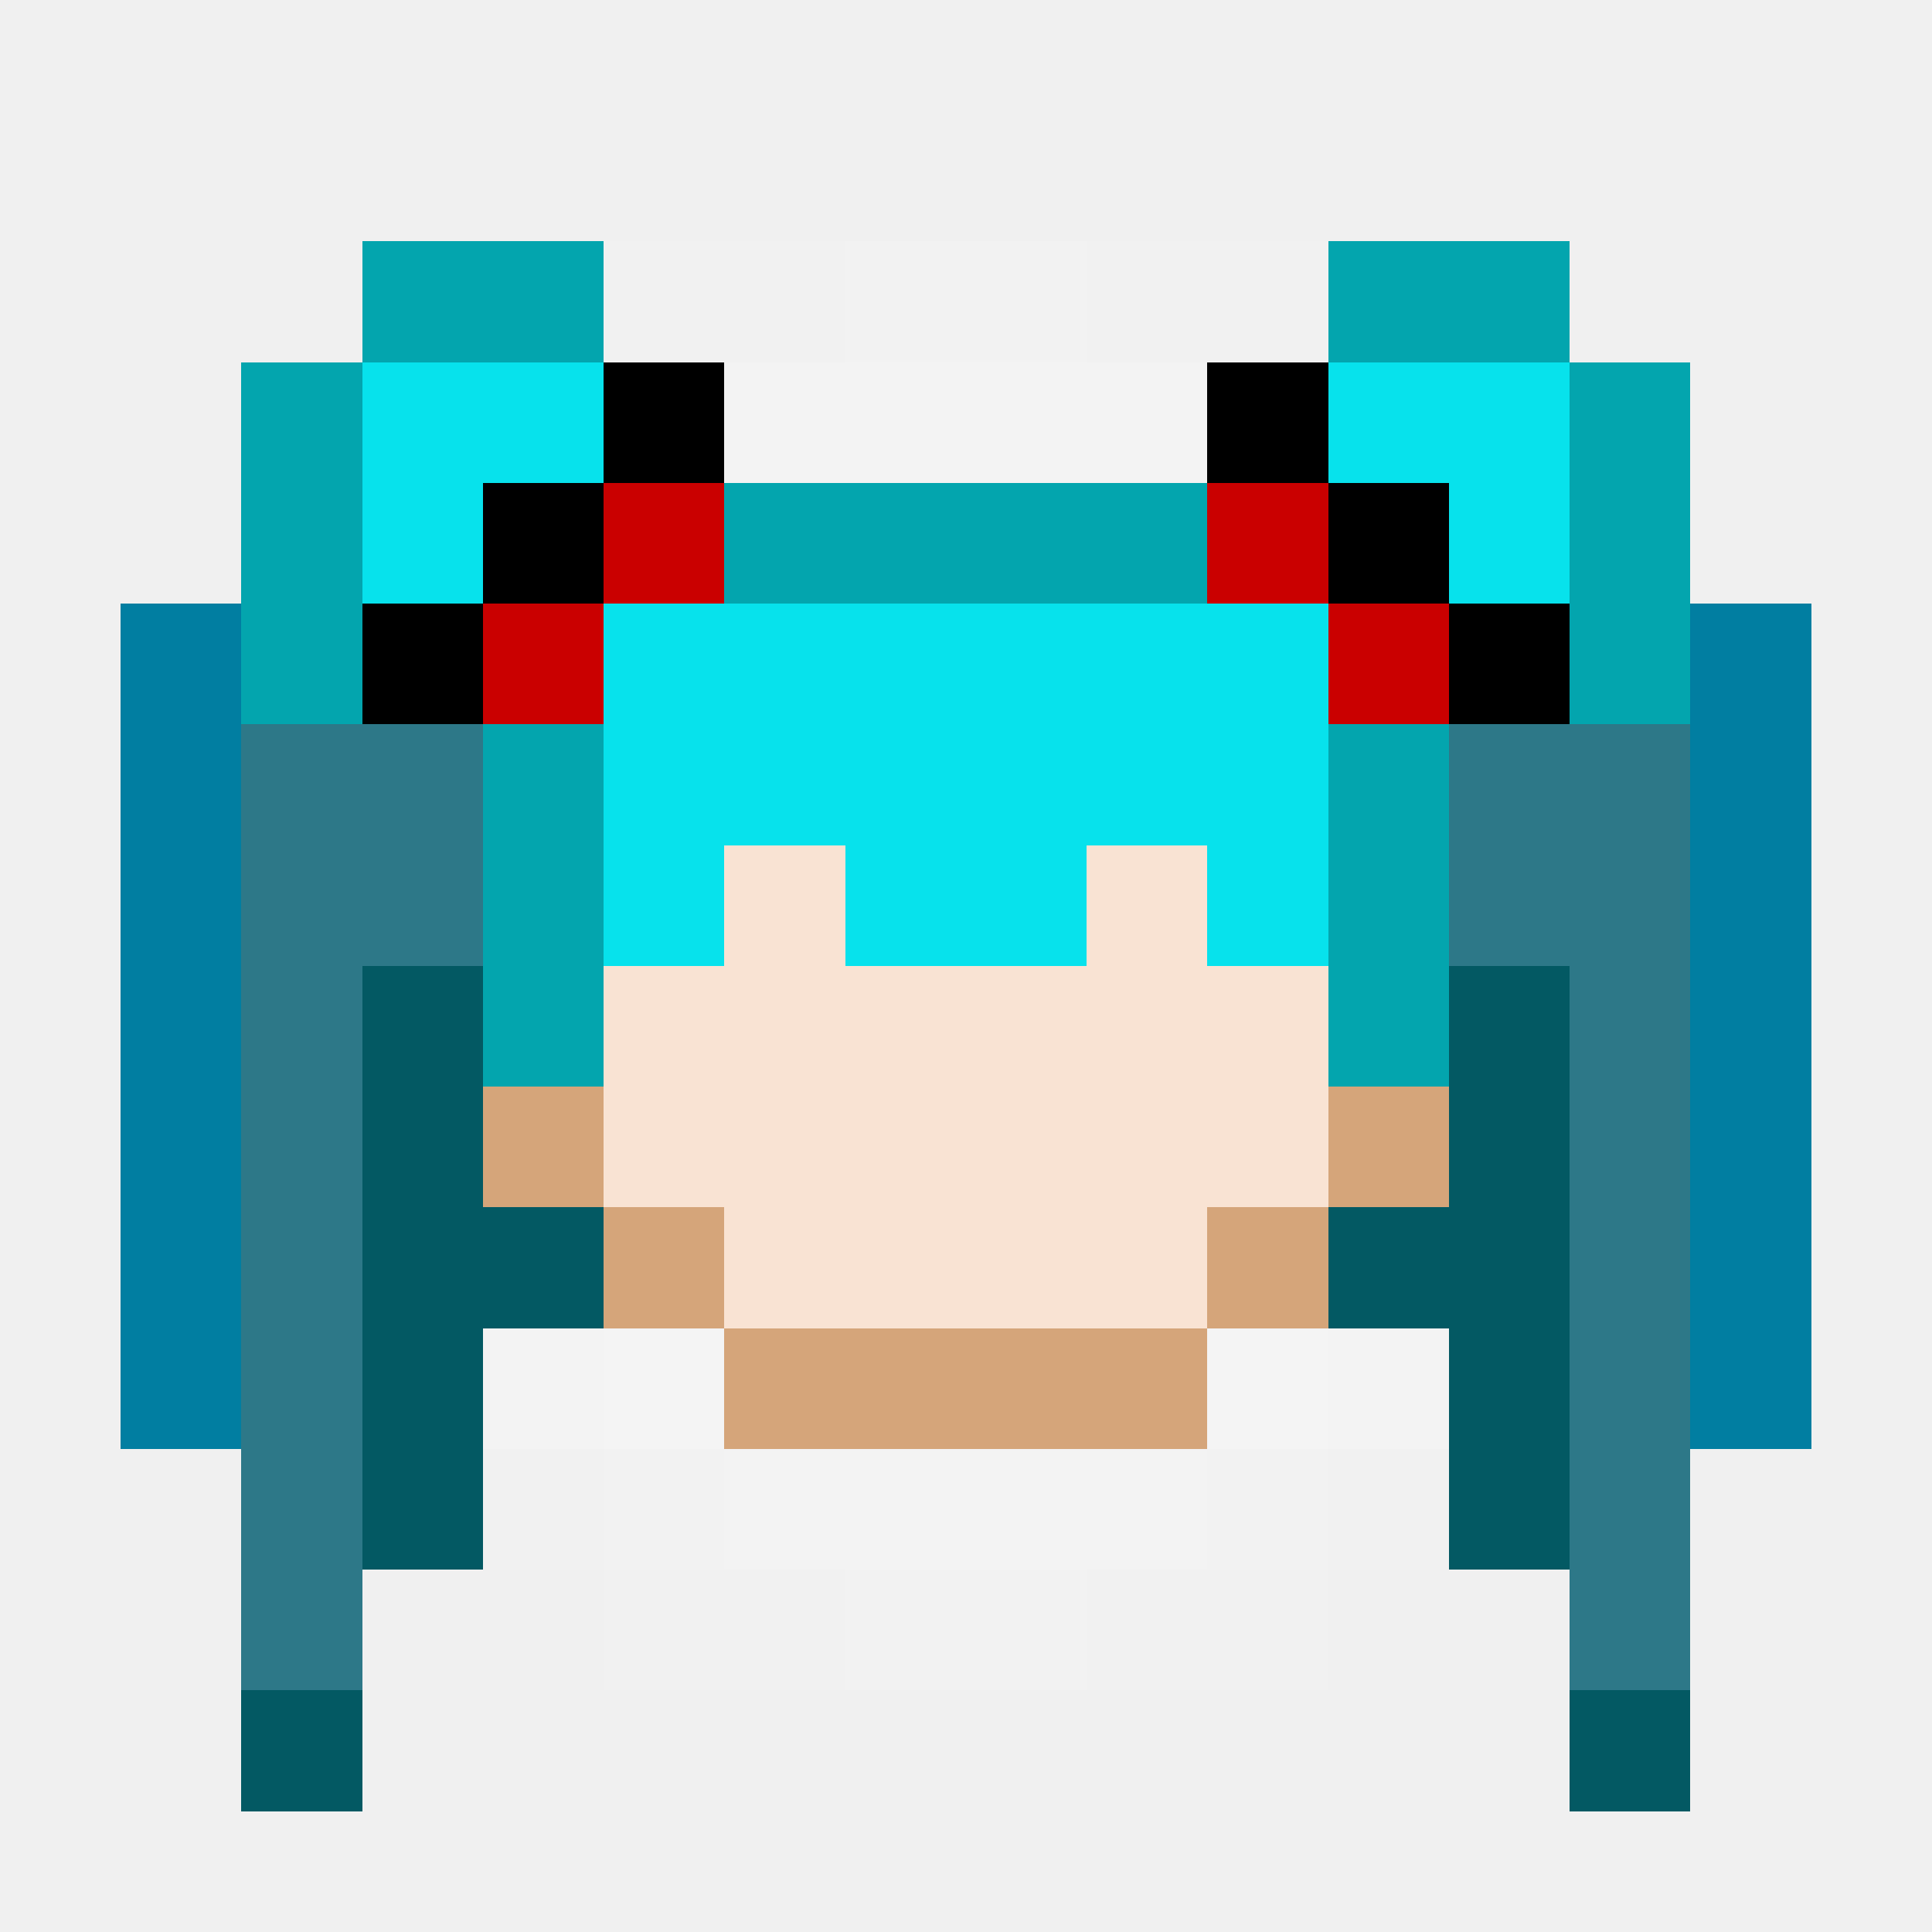
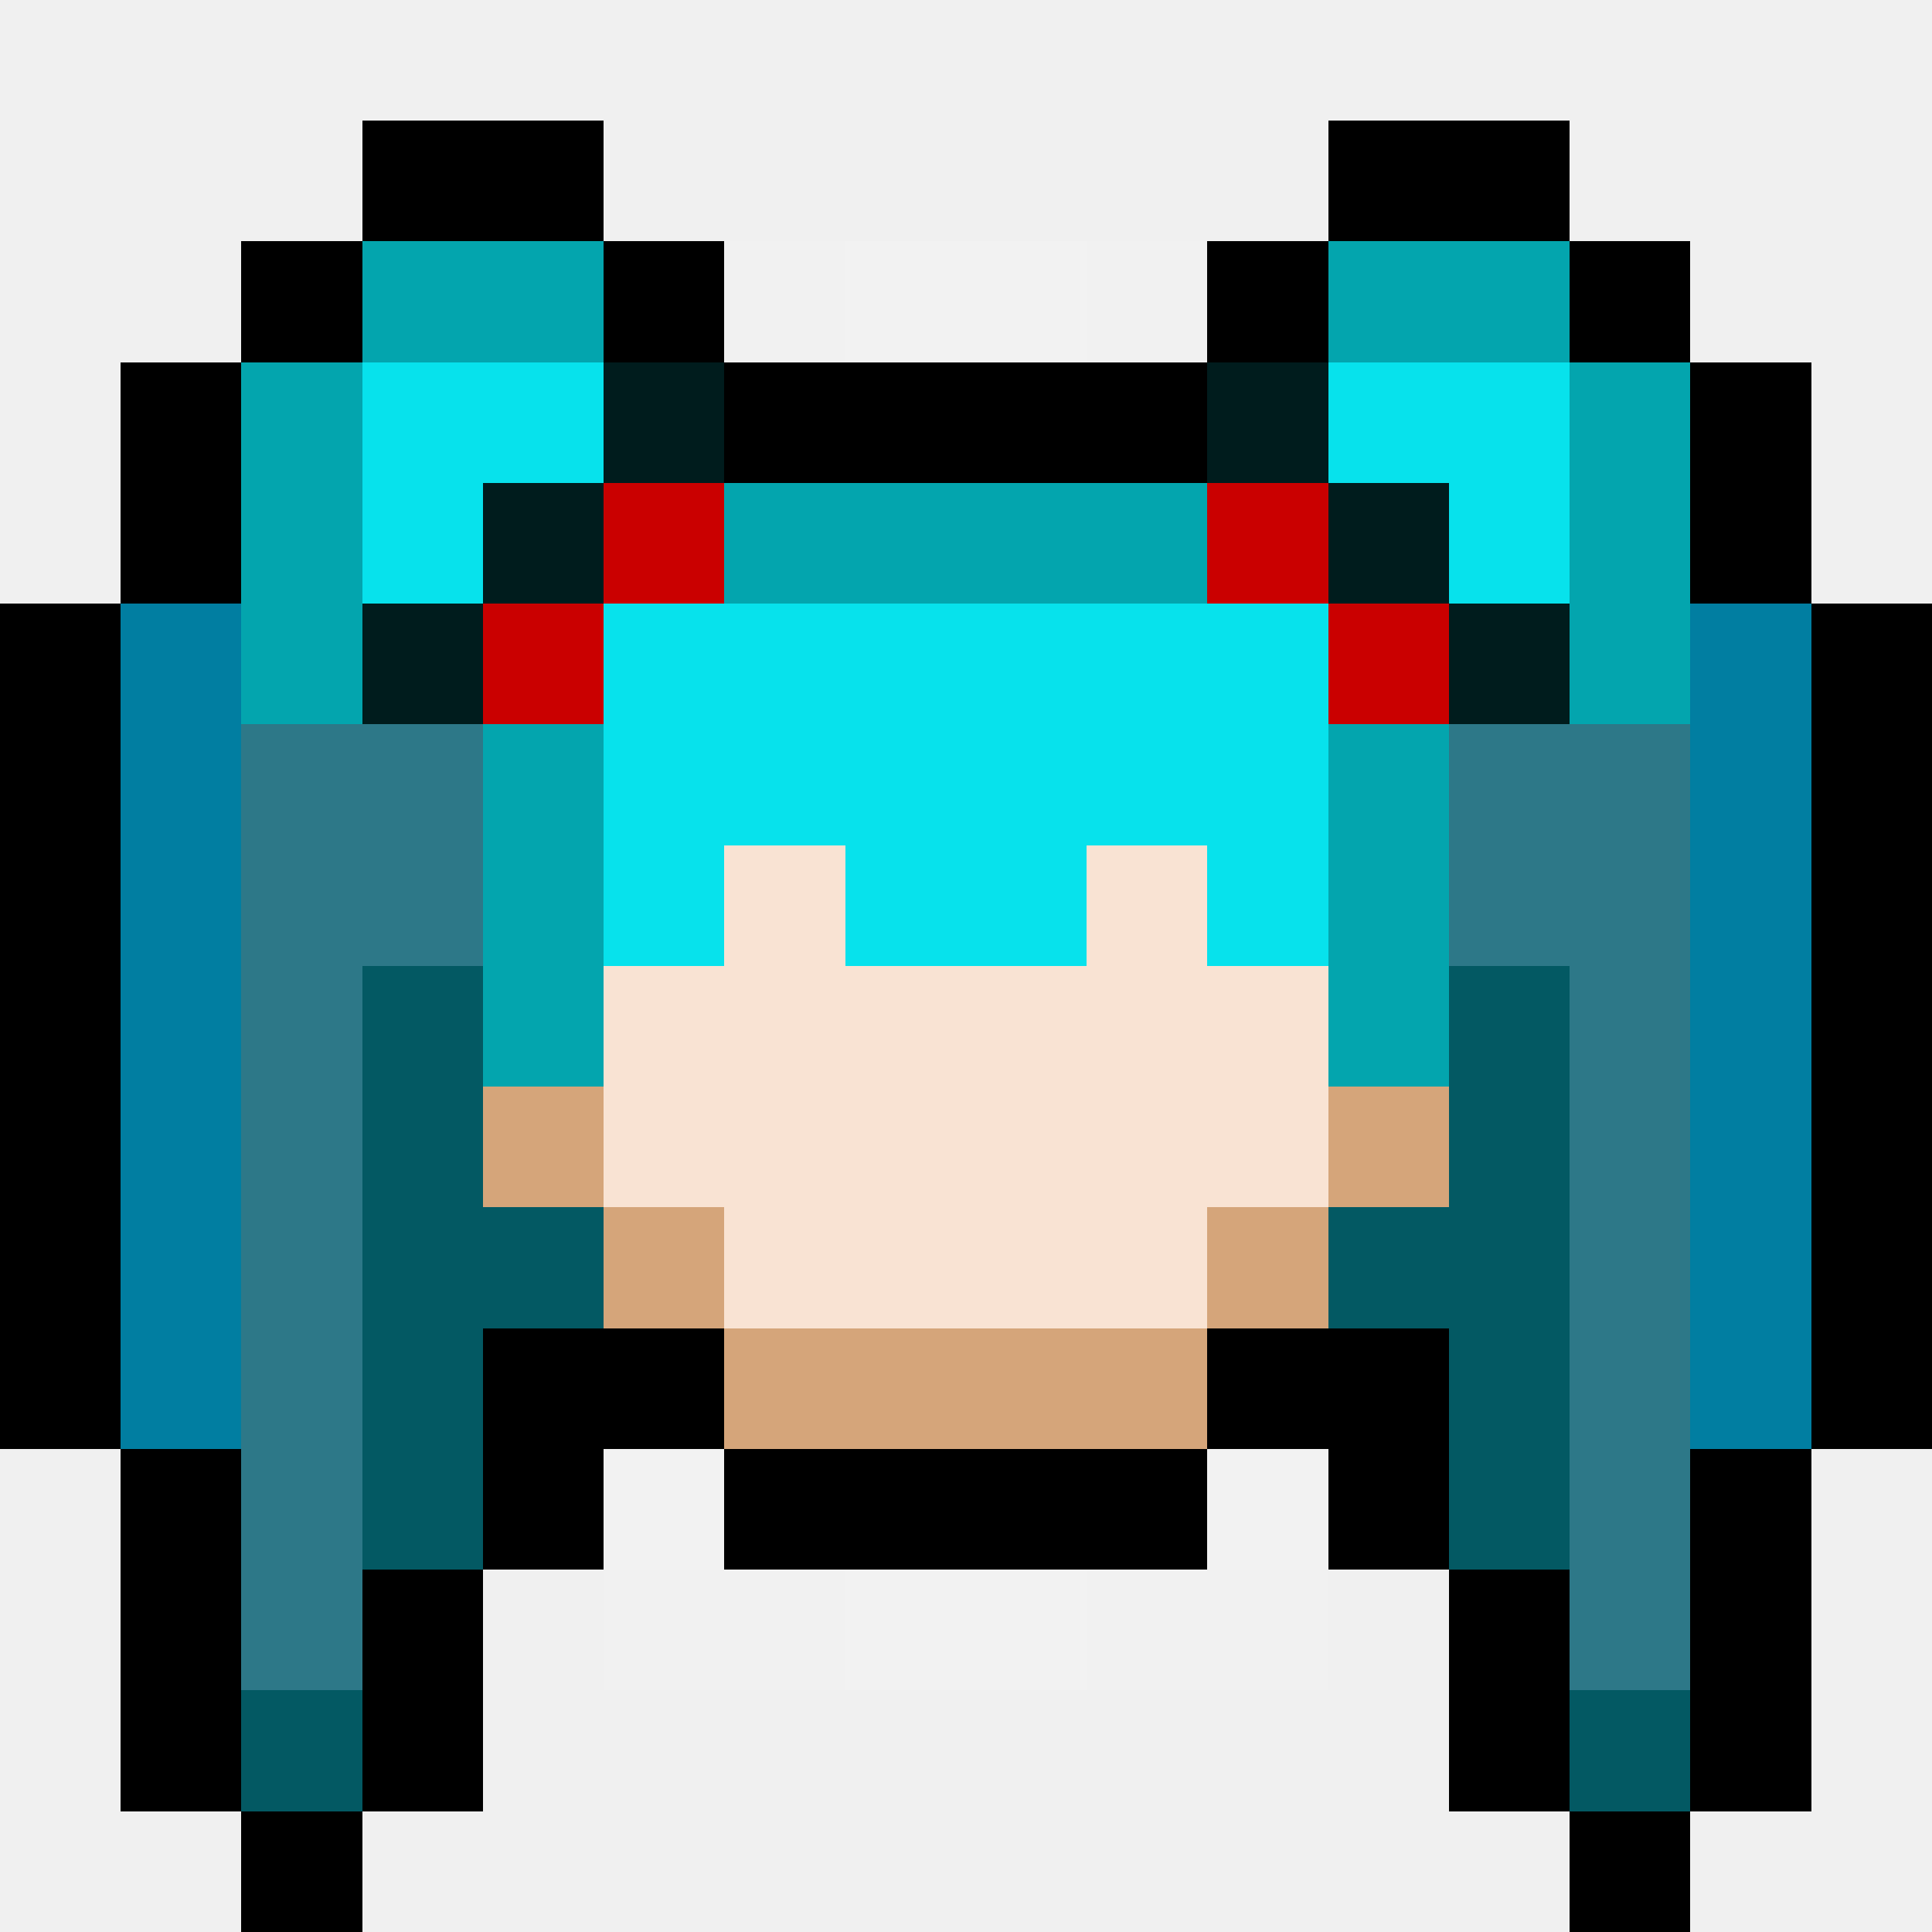
<svg xmlns="http://www.w3.org/2000/svg" version="1.1" width="16" height="16" shape-rendering="crispEdges">
+   <rect x="3" y="1" width="2" height="1" fill="#000000" />
+   <rect x="11" y="1" width="2" height="1" fill="#000000" />
+   <rect x="2" y="2" width="1" height="1" fill="#000000" />
  <rect x="3" y="2" width="2" height="1" fill="#03A5AE" />
-   <rect x="5" y="2" width="1" height="1" fill="#FFFFFF" opacity="0.051" />
+   <rect x="5" y="2" width="1" height="1" fill="#000000" />
  <rect x="6" y="2" width="1" height="1" fill="#FFFFFF" opacity="0.09" />
  <rect x="7" y="2" width="2" height="1" fill="#FFFFFF" opacity="0.11" />
  <rect x="9" y="2" width="1" height="1" fill="#FFFFFF" opacity="0.09" />
-   <rect x="10" y="2" width="1" height="1" fill="#FFFFFF" opacity="0.051" />
+   <rect x="10" y="2" width="1" height="1" fill="#000000" />
  <rect x="11" y="2" width="2" height="1" fill="#03A5AE" />
+   <rect x="13" y="2" width="1" height="1" fill="#000000" />
+   <rect x="1" y="3" width="1" height="2" fill="#000000" />
  <rect x="2" y="3" width="1" height="3" fill="#03A5AE" />
  <rect x="3" y="3" width="2" height="1" fill="#07E2EC" />
-   <rect x="5" y="3" width="1" height="1" fill="#000000" />
-   <rect x="6" y="3" width="1" height="1" fill="#FFFFFF" opacity="0.2" />
-   <rect x="7" y="3" width="2" height="1" fill="#FFFFFF" opacity="0.227" />
-   <rect x="9" y="3" width="1" height="1" fill="#FFFFFF" opacity="0.2" />
-   <rect x="10" y="3" width="1" height="1" fill="#000000" />
+   <rect x="5" y="3" width="1" height="1" fill="#001C1D" />
+   <rect x="6" y="3" width="4" height="1" fill="#000000" />
+   <rect x="10" y="3" width="1" height="1" fill="#001C1D" />
  <rect x="11" y="3" width="2" height="1" fill="#07E2EC" />
  <rect x="13" y="3" width="1" height="3" fill="#03A5AE" />
+   <rect x="14" y="3" width="1" height="2" fill="#000000" />
  <rect x="3" y="4" width="1" height="1" fill="#07E2EC" />
-   <rect x="4" y="4" width="1" height="1" fill="#000000" />
+   <rect x="4" y="4" width="1" height="1" fill="#001C1D" />
  <rect x="5" y="4" width="1" height="1" fill="#CA0000" />
  <rect x="6" y="4" width="4" height="1" fill="#03A5AE" />
  <rect x="10" y="4" width="1" height="1" fill="#CA0000" />
-   <rect x="11" y="4" width="1" height="1" fill="#000000" />
+   <rect x="11" y="4" width="1" height="1" fill="#001C1D" />
  <rect x="12" y="4" width="1" height="1" fill="#07E2EC" />
+   <rect x="0" y="5" width="1" height="7" fill="#000000" />
  <rect x="1" y="5" width="1" height="7" fill="#017EA1" />
-   <rect x="3" y="5" width="1" height="1" fill="#000000" />
+   <rect x="3" y="5" width="1" height="1" fill="#001C1D" />
  <rect x="4" y="5" width="1" height="1" fill="#CA0000" />
  <rect x="5" y="5" width="6" height="2" fill="#07E2EC" />
  <rect x="11" y="5" width="1" height="1" fill="#CA0000" />
-   <rect x="12" y="5" width="1" height="1" fill="#000000" />
+   <rect x="12" y="5" width="1" height="1" fill="#001C1D" />
  <rect x="14" y="5" width="1" height="7" fill="#017EA1" />
+   <rect x="15" y="5" width="1" height="7" fill="#000000" />
  <rect x="2" y="6" width="2" height="2" fill="#2D7888" />
  <rect x="4" y="6" width="1" height="3" fill="#03A5AE" />
  <rect x="11" y="6" width="1" height="3" fill="#03A5AE" />
  <rect x="12" y="6" width="2" height="2" fill="#2D7888" />
  <rect x="5" y="7" width="1" height="1" fill="#07E2EC" />
  <rect x="6" y="7" width="1" height="4" fill="#F9E3D3" />
  <rect x="7" y="7" width="2" height="1" fill="#07E2EC" />
  <rect x="9" y="7" width="1" height="4" fill="#F9E3D3" />
  <rect x="10" y="7" width="1" height="1" fill="#07E2EC" />
  <rect x="2" y="8" width="1" height="6" fill="#2D7888" />
  <rect x="3" y="8" width="1" height="5" fill="#035963" />
  <rect x="5" y="8" width="1" height="2" fill="#F9E3D3" />
  <rect x="7" y="8" width="2" height="3" fill="#F9E3D3" />
  <rect x="10" y="8" width="1" height="2" fill="#F9E3D3" />
  <rect x="12" y="8" width="1" height="5" fill="#035963" />
  <rect x="13" y="8" width="1" height="6" fill="#2D7888" />
  <rect x="4" y="9" width="1" height="1" fill="#D5A57A" />
  <rect x="11" y="9" width="1" height="1" fill="#D5A57A" />
  <rect x="4" y="10" width="1" height="1" fill="#035963" />
  <rect x="5" y="10" width="1" height="1" fill="#D5A57A" />
  <rect x="10" y="10" width="1" height="1" fill="#D5A57A" />
  <rect x="11" y="10" width="1" height="1" fill="#035963" />
-   <rect x="4" y="11" width="1" height="1" fill="#FFFFFF" opacity="0.176" />
-   <rect x="5" y="11" width="1" height="1" fill="#FFFFFF" opacity="0.251" />
+   <rect x="4" y="11" width="2" height="1" fill="#000000" />
  <rect x="6" y="11" width="4" height="1" fill="#D5A57A" />
-   <rect x="10" y="11" width="1" height="1" fill="#FFFFFF" opacity="0.251" />
-   <rect x="11" y="11" width="1" height="1" fill="#FFFFFF" opacity="0.176" />
-   <rect x="4" y="12" width="1" height="1" fill="#FFFFFF" opacity="0.09" />
+   <rect x="10" y="11" width="2" height="1" fill="#000000" />
+   <rect x="1" y="12" width="1" height="3" fill="#000000" />
+   <rect x="4" y="12" width="1" height="1" fill="#000000" />
  <rect x="5" y="12" width="1" height="1" fill="#FFFFFF" opacity="0.153" />
-   <rect x="6" y="12" width="1" height="1" fill="#FFFFFF" opacity="0.2" />
-   <rect x="7" y="12" width="2" height="1" fill="#FFFFFF" opacity="0.227" />
-   <rect x="9" y="12" width="1" height="1" fill="#FFFFFF" opacity="0.2" />
+   <rect x="6" y="12" width="4" height="1" fill="#000000" />
  <rect x="10" y="12" width="1" height="1" fill="#FFFFFF" opacity="0.153" />
-   <rect x="11" y="12" width="1" height="1" fill="#FFFFFF" opacity="0.09" />
+   <rect x="11" y="12" width="1" height="1" fill="#000000" />
+   <rect x="14" y="12" width="1" height="3" fill="#000000" />
+   <rect x="3" y="13" width="1" height="2" fill="#000000" />
  <rect x="5" y="13" width="1" height="1" fill="#FFFFFF" opacity="0.051" />
  <rect x="6" y="13" width="1" height="1" fill="#FFFFFF" opacity="0.09" />
  <rect x="7" y="13" width="2" height="1" fill="#FFFFFF" opacity="0.11" />
  <rect x="9" y="13" width="1" height="1" fill="#FFFFFF" opacity="0.09" />
  <rect x="10" y="13" width="1" height="1" fill="#FFFFFF" opacity="0.051" />
+   <rect x="12" y="13" width="1" height="2" fill="#000000" />
  <rect x="2" y="14" width="1" height="1" fill="#035963" />
  <rect x="13" y="14" width="1" height="1" fill="#035963" />
+   <rect x="2" y="15" width="1" height="1" fill="#000000" />
+   <rect x="13" y="15" width="1" height="1" fill="#000000" />
</svg>
